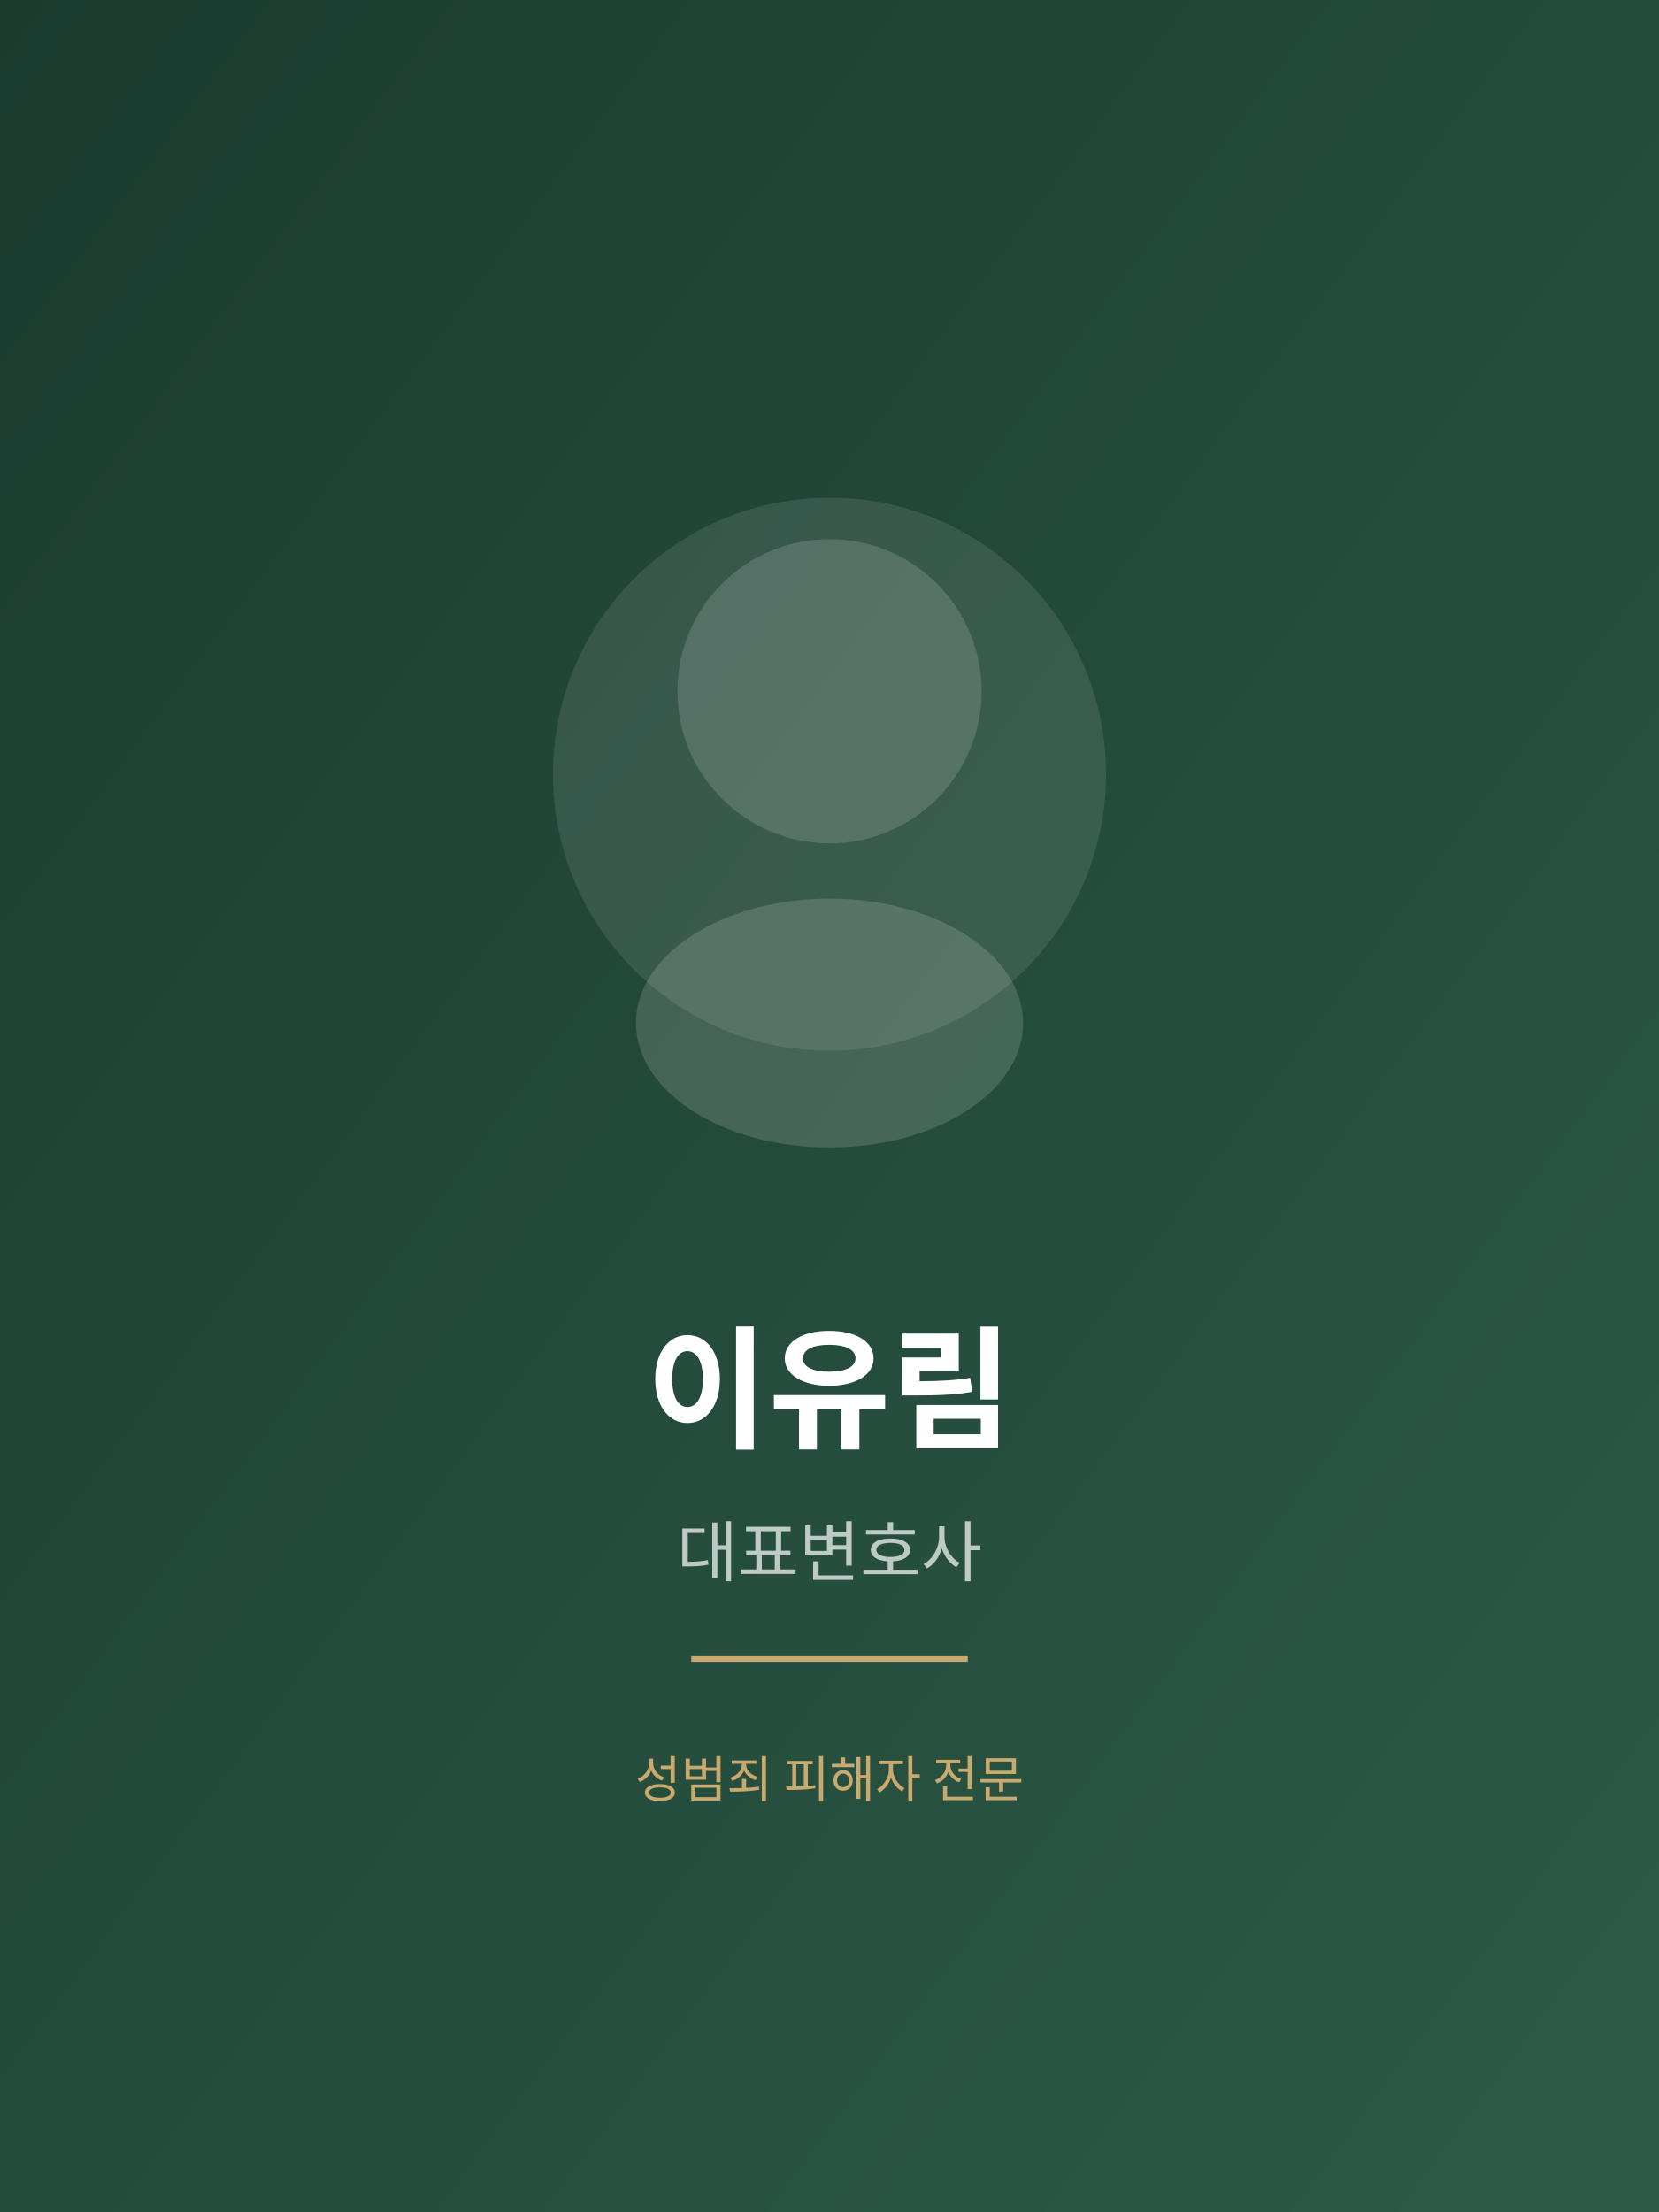
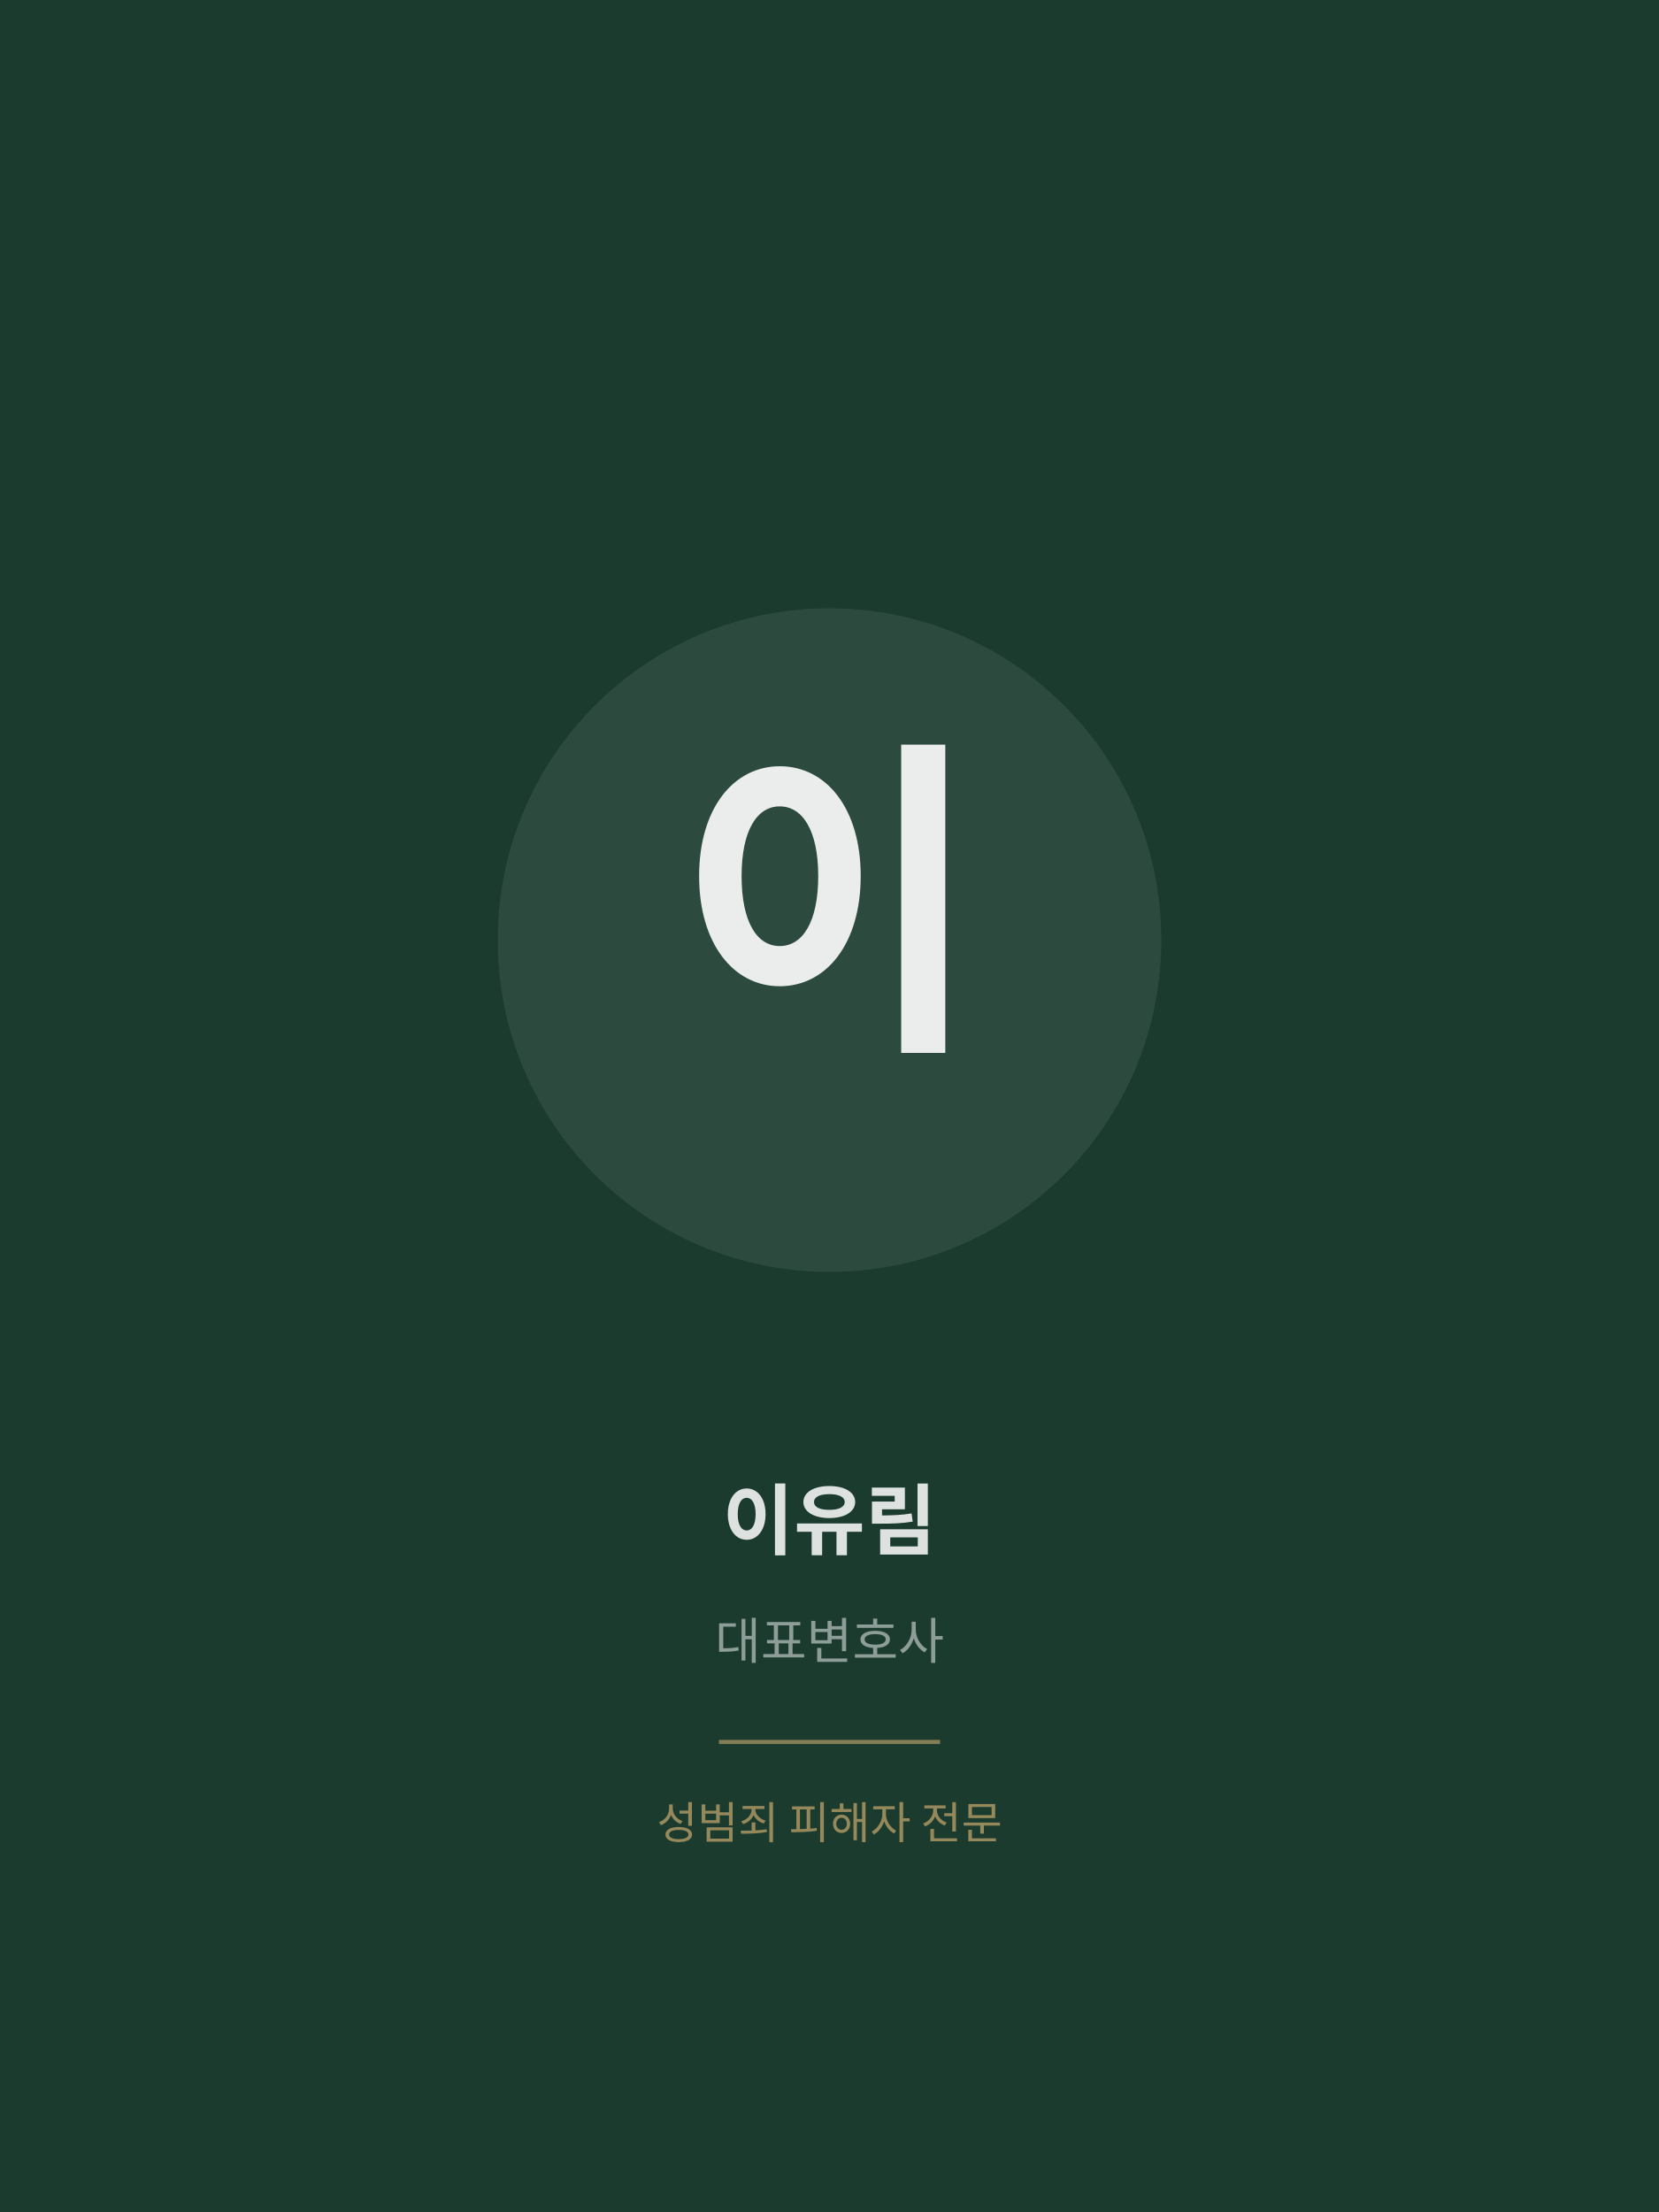
<svg xmlns="http://www.w3.org/2000/svg" width="600" height="800" viewBox="0 0 600 800">
-   <defs>
-     <linearGradient id="bg" x1="0%" y1="0%" x2="100%" y2="100%">
-       <stop offset="0%" style="stop-color:#1B3B2F" />
-       <stop offset="100%" style="stop-color:#2d5a47" />
-     </linearGradient>
-   </defs>
-   <rect width="600" height="800" fill="url(#bg)" />
-   <circle cx="300" cy="280" r="100" fill="rgba(255,255,255,0.1)" />
-   <circle cx="300" cy="250" r="55" fill="rgba(255,255,255,0.15)" />
-   <ellipse cx="300" cy="370" rx="70" ry="45" fill="rgba(255,255,255,0.15)" />
-   <text x="300" y="520" text-anchor="middle" font-family="serif" font-size="48" font-weight="bold" fill="white">이유림</text>
-   <text x="300" y="570" text-anchor="middle" font-family="sans-serif" font-size="24" fill="rgba(255,255,255,0.7)">대표변호사</text>
-   <line x1="250" y1="600" x2="350" y2="600" stroke="#C9A96E" stroke-width="2" />
-   <text x="300" y="650" text-anchor="middle" font-family="sans-serif" font-size="18" fill="#C9A96E">성범죄 피해자 전문</text>
+   <rect width="600" height="800" fill="#1B3B2F" />
+   <circle cx="300" cy="340" r="120" fill="rgba(255,255,255,0.08)" />
+   <text x="300" y="370" text-anchor="middle" font-family="'Noto Serif KR', Georgia, serif" font-size="120" font-weight="700" fill="white" opacity="0.9">이</text>
+   <text x="300" y="560" text-anchor="middle" font-family="sans-serif" font-size="28" font-weight="600" fill="white" opacity="0.85">이유림</text>
+   <text x="300" y="600" text-anchor="middle" font-family="sans-serif" font-size="18" fill="white" opacity="0.5">대표변호사</text>
+   <line x1="260" y1="630" x2="340" y2="630" stroke="#C9A96E" stroke-width="1.5" opacity="0.6" />
+   <text x="300" y="665" text-anchor="middle" font-family="sans-serif" font-size="16" fill="#C9A96E" opacity="0.7">성범죄 피해자 전문</text>
</svg>
